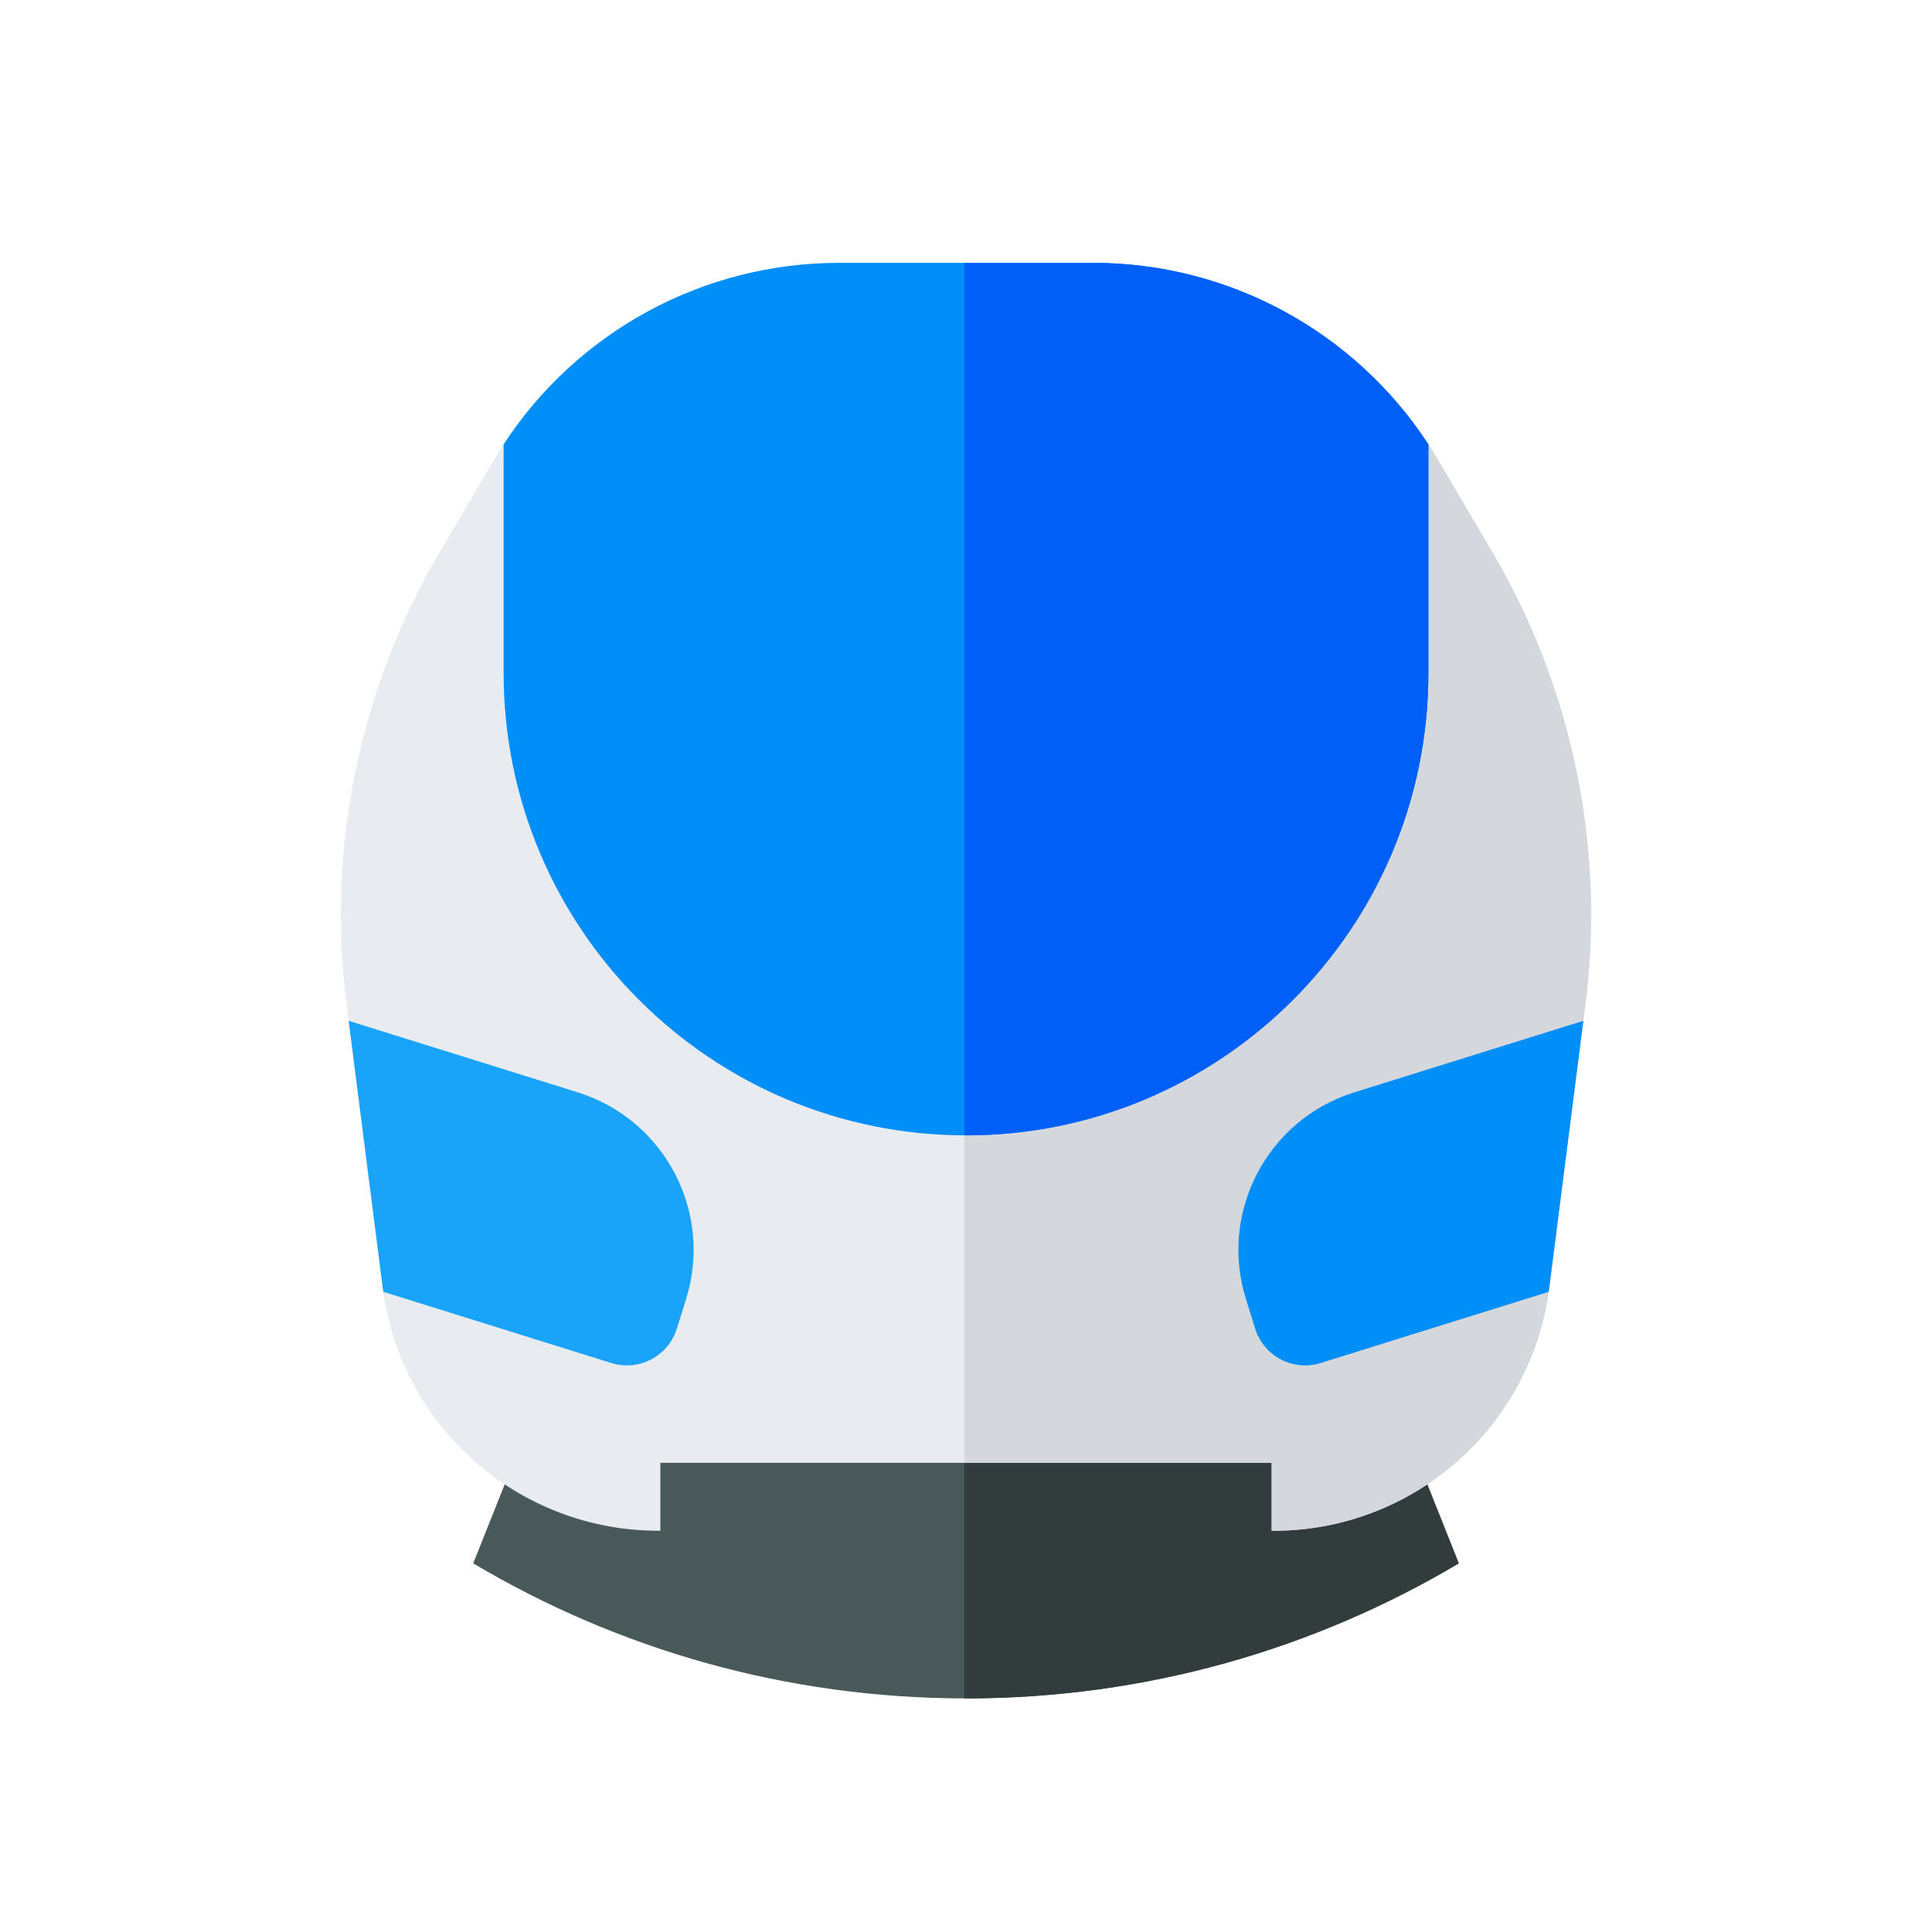
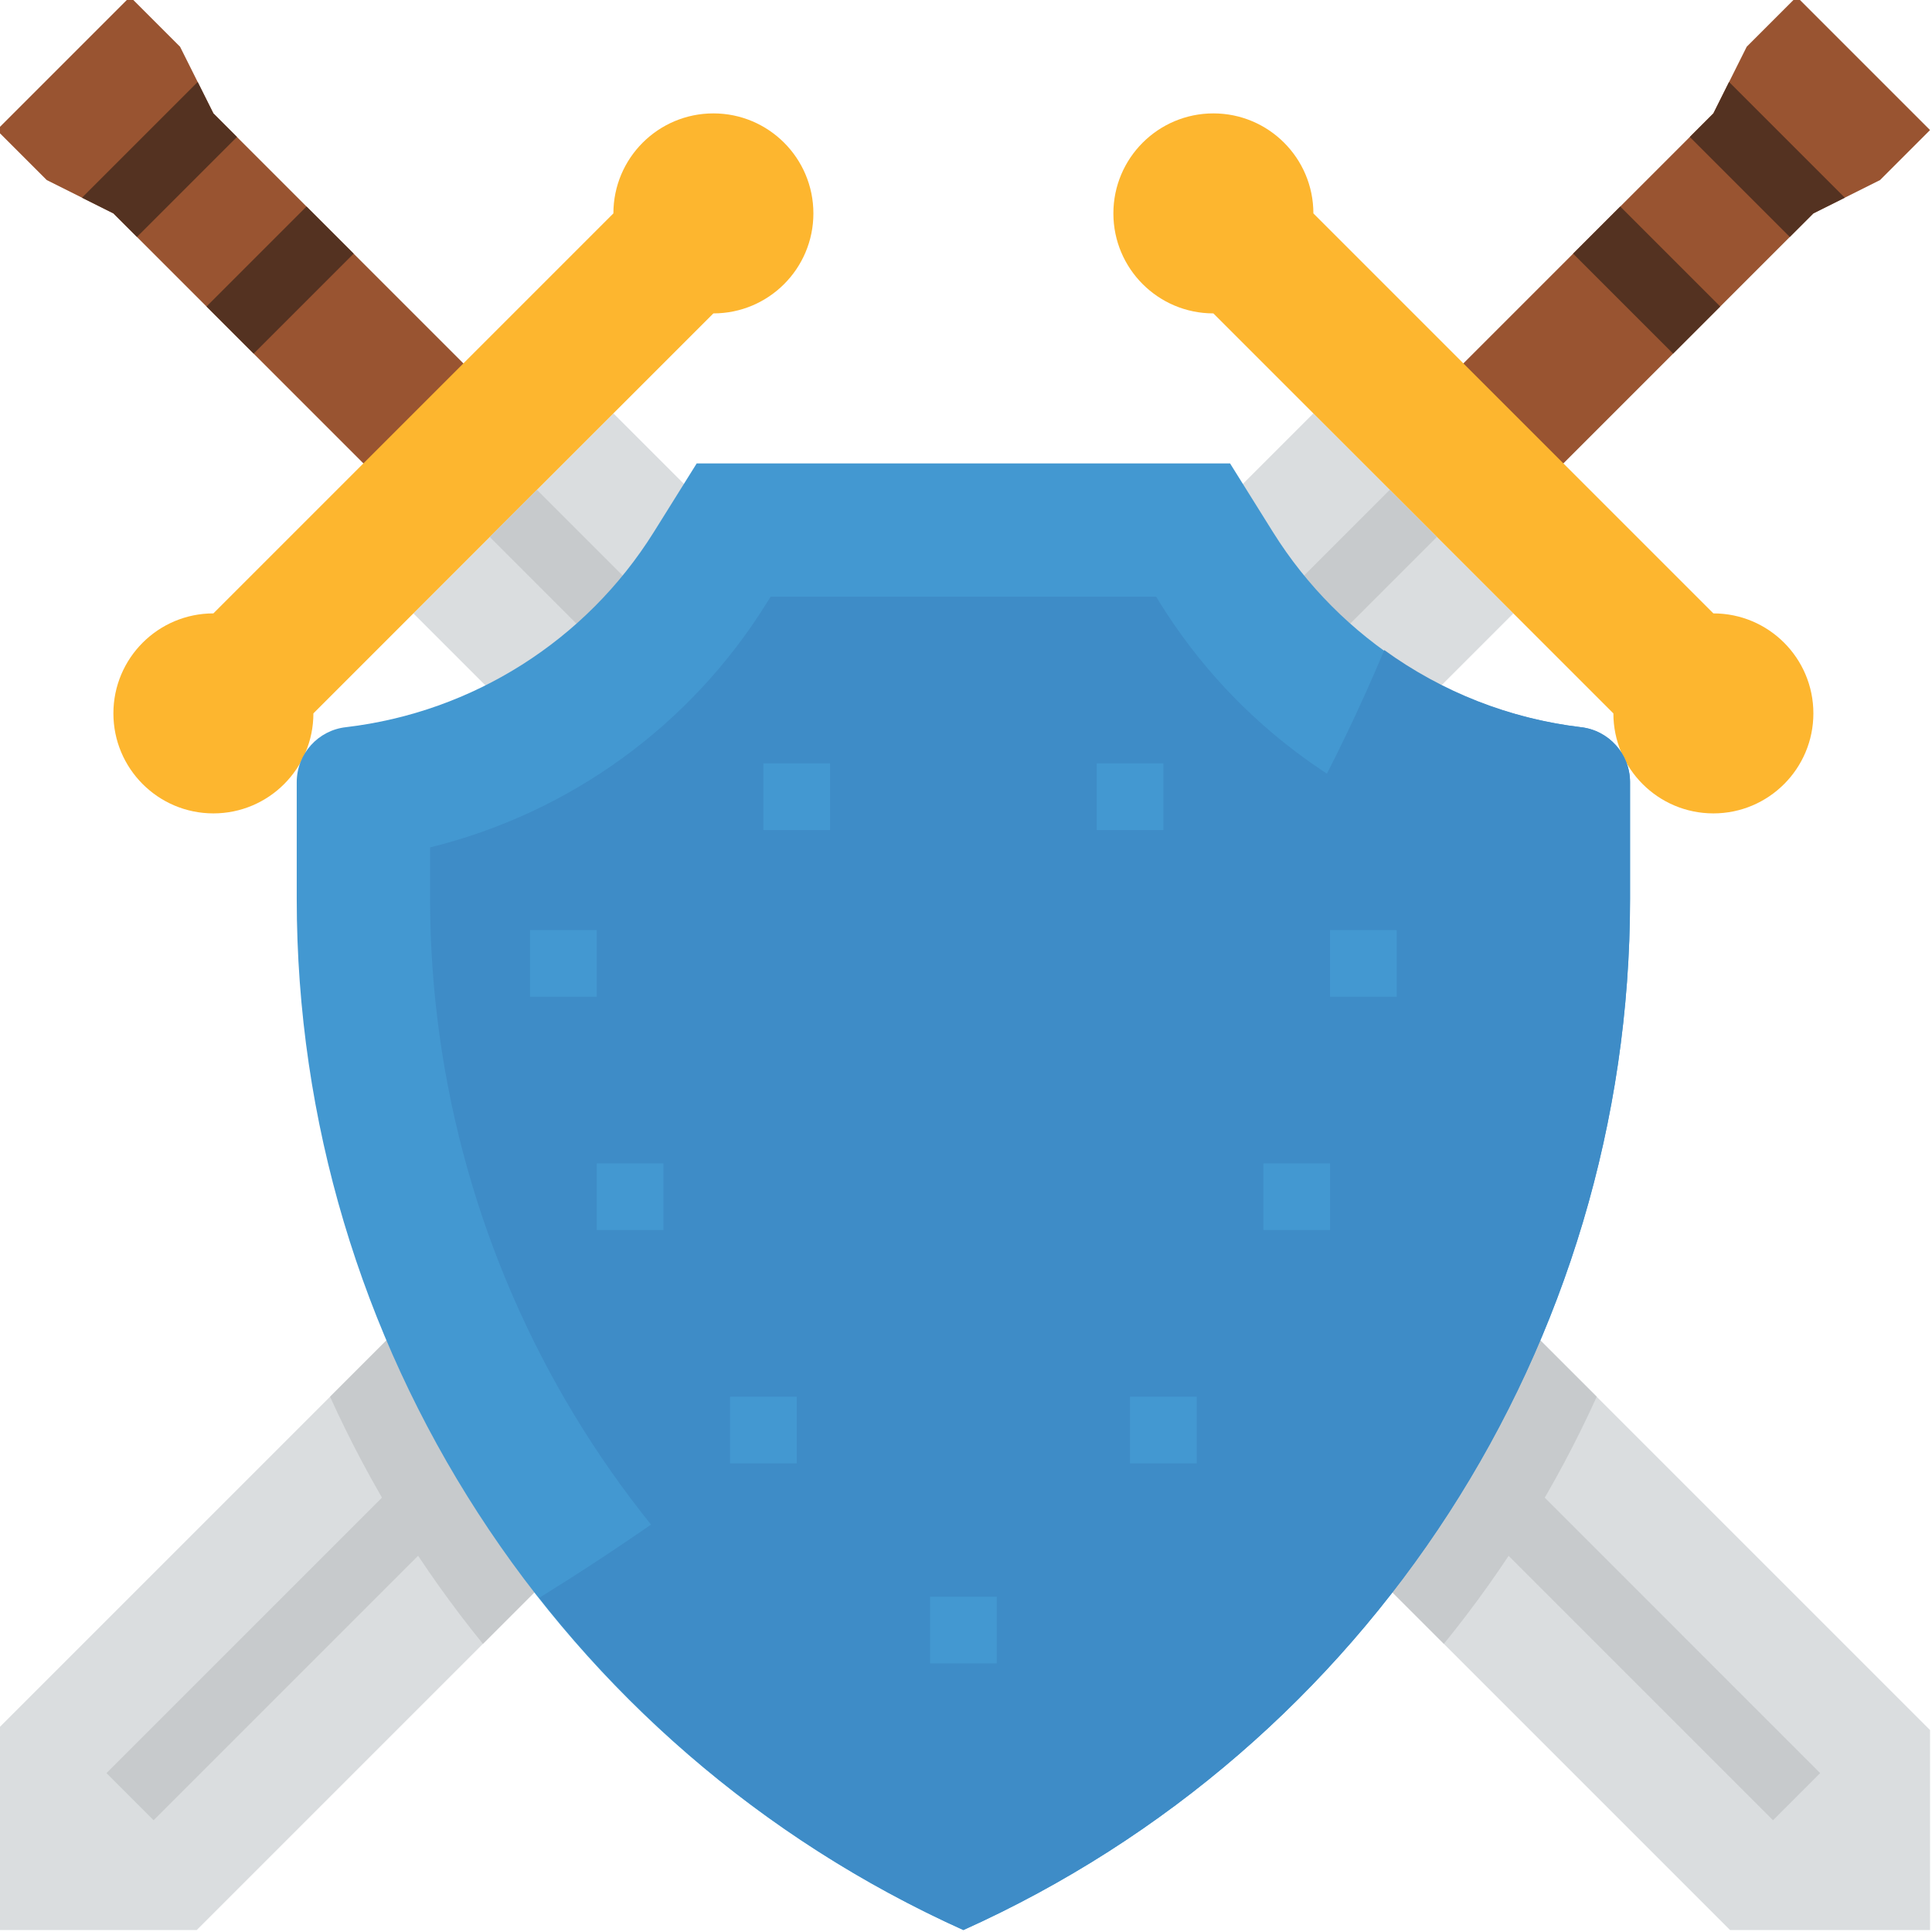
- <svg xmlns="http://www.w3.org/2000/svg" width="512.001" height="512.001">
-   <g>
-     <rect fill="none" id="canvas_background" height="402" width="582" y="-1" x="-1" />
-   </g>
-   <g>
-     <path id="svg_3" fill="#495959" d="m125.412,414.308c38.236,22.723 82.884,35.787 130.589,35.787s92.353,-13.064 130.589,-35.787l-42.696,-107.213l-175.786,0l-42.696,107.213z" />
-     <path id="svg_4" fill="#323C3C" d="m386.59,414.308l-42.696,-107.213l-88.322,0l0,142.996c0.143,0 0.285,0.004 0.429,0.004c47.705,0 92.353,-13.064 130.589,-35.787z" />
-     <path id="svg_7" fill="#e8ebef" d="m395.503,146.353l-14.346,-24.389c-19.06,-32.403 -53.846,-52.298 -91.439,-52.298l-67.433,0c-37.593,0 -72.379,19.895 -91.439,52.298l-14.346,24.389c-21.281,36.178 -29.944,78.399 -24.629,120.034l9.57,74.966c4.693,36.765 35.981,64.313 73.045,64.313l0.515,0l0,-18l162,0l0,18l0.516,0c37.064,0 68.351,-27.547 73.045,-64.313l9.57,-74.966c5.315,-41.634 -3.348,-83.856 -24.629,-120.034z" />
-     <path id="svg_8" fill="#d4d7db" d="m395.503,146.353l-14.346,-24.389c-19.06,-32.403 -53.846,-52.298 -91.439,-52.298l-34.145,0l0,318l81.428,0l0,18l0.516,0c37.064,0 68.351,-27.547 73.045,-64.313l9.57,-74.966c5.315,-41.634 -3.348,-83.856 -24.629,-120.034z" />
-     <path id="svg_9" fill="#008ff9" d="m378.537,178.347l0,-60.581c-19.521,-29.909 -52.882,-48.1 -88.82,-48.1l-67.433,0c-35.937,0 -69.298,18.191 -88.82,48.1l0,60.581c0,67.675 54.861,122.536 122.536,122.536l0,0c67.676,0 122.537,-54.861 122.537,-122.536z" />
-     <path id="svg_10" fill="#005FF7" d="m289.717,69.667l-34.145,0l0,231.211c0.143,0 0.285,0.005 0.428,0.005l0,0c67.675,0 122.536,-54.861 122.536,-122.536l0,-60.581c-19.52,-29.908 -52.881,-48.099 -88.819,-48.099z" />
-     <path id="svg_11" fill="#19A4F9" d="m179.365,352.118l2.452,-7.853c7.2,-23.054 -5.653,-47.58 -28.708,-54.78l-60.711,-18.959l9.042,70.828c0.043,0.333 0.103,0.66 0.15,0.992l60.419,18.868c7.304,2.281 15.075,-1.792 17.356,-9.096z" />
-     <path id="svg_12" fill="#008FF9" d="m410.562,341.354l9.042,-70.828l-60.711,18.959c-23.054,7.2 -35.907,31.725 -28.708,54.78l2.452,7.853c2.281,7.304 10.052,11.377 17.356,9.096l60.419,-18.868c0.046,-0.332 0.107,-0.659 0.15,-0.992z" />
-     <g id="svg_13" />
-     <g id="svg_14" />
-     <g id="svg_15" />
-     <g id="svg_16" />
-     <g id="svg_17" />
-     <g id="svg_18" />
-     <g id="svg_19" />
-     <g id="svg_20" />
-     <g id="svg_21" />
-     <g id="svg_22" />
-     <g id="svg_23" />
-     <g id="svg_24" />
-     <g id="svg_25" />
-     <g id="svg_26" />
-     <g id="svg_27" />
+ <svg xmlns="http://www.w3.org/2000/svg" height="591.6pt" version="1.1" viewBox="1 1 591.6 591.6" width="591.6pt">
+   <g id="surface1">
+     <path d="M 592 530.758 L 592 592 L 530.758 592 L 127.586 188.828 L 188.828 127.586 Z M 592 530.758 " style=" stroke:none;fill-rule:nonzero;fill:rgb(85.49%,86.667%,87.451%);fill-opacity:1;" />
+     <path d="M 0 40.828 L 15.309 56.137 L 35.723 66.344 L 122.484 153.102 L 153.102 122.484 L 66.344 35.723 L 56.137 15.309 L 40.828 0 Z M 0 40.828 " style=" stroke:none;fill-rule:nonzero;fill:rgb(60%,32.941%,19.216%);fill-opacity:1;" />
+     <path d="M 188.828 66.344 L 66.344 188.828 C 49.434 188.828 35.723 202.535 35.723 219.449 C 35.723 236.359 49.434 250.07 66.344 250.07 C 83.258 250.07 96.965 236.359 96.965 219.449 L 219.449 96.965 C 236.359 96.965 250.07 83.258 250.07 66.344 C 250.07 49.434 236.359 35.723 219.449 35.723 C 202.535 35.723 188.828 49.434 188.828 66.344 Z M 188.828 66.344 " style=" stroke:none;fill-rule:nonzero;fill:rgb(99.216%,71.373%,18.431%);fill-opacity:1;" />
+     <path d="M 150.973 165.426 L 165.41 150.988 L 558.363 543.945 L 543.93 558.383 Z M 150.973 165.426 " style=" stroke:none;fill-rule:nonzero;fill:rgb(78.039%,79.216%,80%);fill-opacity:1;" />
+     <path d="M 35.723 66.344 L 42.941 73.562 L 73.562 42.941 L 66.344 35.723 L 61.539 26.098 L 26.098 61.539 Z M 35.723 66.344 " style=" stroke:none;fill-rule:nonzero;fill:rgb(32.941%,19.608%,12.941%);fill-opacity:1;" />
+     <path d="M 64.238 94.855 L 94.859 64.23 L 109.293 78.668 L 78.672 109.289 Z M 64.238 94.855 " style=" stroke:none;fill-rule:nonzero;fill:rgb(32.941%,19.608%,12.941%);fill-opacity:1;" />
+     <path d="M 472.508 411.266 C 460.84 438.867 445.633 464.832 427.273 488.512 L 443.125 504.363 C 461.914 481.258 477.652 455.82 489.934 428.691 Z M 472.508 411.266 " style=" stroke:none;fill-rule:nonzero;fill:rgb(78.039%,79.216%,80%);fill-opacity:1;" />
+     <path d="M 0 530.758 L 0 592 L 61.242 592 L 464.414 188.828 L 403.172 127.586 Z M 0 530.758 " style=" stroke:none;fill-rule:nonzero;fill:rgb(85.49%,86.667%,87.451%);fill-opacity:1;" />
+     <path d="M 592 40.828 L 576.691 56.137 L 556.277 66.344 L 469.516 153.102 L 438.898 122.484 L 525.656 35.723 L 535.863 15.309 L 551.172 0 Z M 592 40.828 " style=" stroke:none;fill-rule:nonzero;fill:rgb(60%,32.941%,19.216%);fill-opacity:1;" />
+     <path d="M 403.172 66.344 L 525.656 188.828 C 542.566 188.828 556.277 202.535 556.277 219.449 C 556.277 236.359 542.566 250.07 525.656 250.07 C 508.742 250.07 495.035 236.359 495.035 219.449 L 372.551 96.965 C 355.641 96.965 341.93 83.258 341.93 66.344 C 341.93 49.434 355.641 35.723 372.551 35.723 C 389.465 35.723 403.172 49.434 403.172 66.344 Z M 403.172 66.344 " style=" stroke:none;fill-rule:nonzero;fill:rgb(99.216%,71.373%,18.431%);fill-opacity:1;" />
+     <path d="M 33.602 543.949 L 426.559 150.992 L 440.992 165.426 L 48.035 558.383 Z M 33.602 543.949 " style=" stroke:none;fill-rule:nonzero;fill:rgb(78.039%,79.216%,80%);fill-opacity:1;" />
+     <path d="M 556.277 66.344 L 549.059 73.562 L 518.438 42.941 L 525.656 35.723 L 530.461 26.098 L 565.902 61.539 Z M 556.277 66.344 " style=" stroke:none;fill-rule:nonzero;fill:rgb(32.941%,19.608%,12.941%);fill-opacity:1;" />
+     <path d="M 482.703 78.668 L 497.137 64.234 L 527.758 94.855 L 513.324 109.289 Z M 482.703 78.668 " style=" stroke:none;fill-rule:nonzero;fill:rgb(32.941%,19.608%,12.941%);fill-opacity:1;" />
+     <path d="M 119.492 411.266 C 131.16 438.867 146.367 464.832 164.727 488.512 L 148.875 504.363 C 130.086 481.254 114.348 455.82 102.07 428.691 Z M 119.492 411.266 " style=" stroke:none;fill-rule:nonzero;fill:rgb(78.039%,79.216%,80%);fill-opacity:1;" />
+     <path d="M 296 592 C 171.762 536.098 91.863 412.523 91.863 276.281 L 91.863 240.453 C 91.895 231.82 98.406 224.594 106.988 223.664 C 145.816 219.07 180.457 197.117 201.18 163.965 L 214.344 142.898 L 377.656 142.898 L 390.82 163.965 C 411.543 197.117 446.184 219.07 485.012 223.664 C 493.594 224.594 500.109 231.82 500.137 240.453 L 500.137 276.281 C 500.137 412.523 420.238 536.098 296 592 Z M 296 592 " style=" stroke:none;fill-rule:nonzero;fill:rgb(26.275%,59.608%,81.961%);fill-opacity:1;" />
+     <path d="M 485.012 223.664 C 463.293 221.031 442.594 212.906 424.883 200.055 C 366.703 338.961 261.062 431.445 166.148 490.27 C 200.586 534.168 245.141 569.066 296 592 C 420.238 536.098 500.137 412.523 500.137 276.281 L 500.137 240.453 C 500.105 231.82 493.594 224.594 485.012 223.664 Z M 485.012 223.664 " style=" stroke:none;fill-rule:nonzero;fill:rgb(24.314%,54.902%,78.039%);fill-opacity:1;" />
+     <path d="M 296 546.609 C 195.668 493.738 132.812 389.699 132.691 276.281 L 132.691 260.48 C 175.52 249.957 212.527 223.082 235.781 185.613 L 236.973 183.723 L 355.027 183.723 L 356.191 185.613 C 379.461 223.082 416.473 249.957 459.309 260.48 L 459.309 276.281 C 459.188 389.699 396.332 493.738 296 546.609 Z M 296 546.609 " style=" stroke:none;fill-rule:nonzero;fill:rgb(24.314%,54.902%,78.039%);fill-opacity:1;" />
+     <path d="M 163.309 285.793 L 183.723 285.793 L 183.723 306.207 L 163.309 306.207 Z M 163.309 285.793 " style=" stroke:none;fill-rule:nonzero;fill:rgb(26.275%,59.608%,81.961%);fill-opacity:1;" />
+     <path d="M 234.758 234.758 L 255.172 234.758 L 255.172 255.172 L 234.758 255.172 Z M 234.758 234.758 " style=" stroke:none;fill-rule:nonzero;fill:rgb(26.275%,59.608%,81.961%);fill-opacity:1;" />
+     <path d="M 336.828 234.758 L 357.242 234.758 L 357.242 255.172 L 336.828 255.172 Z M 336.828 234.758 " style=" stroke:none;fill-rule:nonzero;fill:rgb(26.275%,59.608%,81.961%);fill-opacity:1;" />
+     <path d="M 285.793 489.93 L 306.207 489.93 L 306.207 510.344 L 285.793 510.344 Z M 285.793 489.93 " style=" stroke:none;fill-rule:nonzero;fill:rgb(26.275%,59.608%,81.961%);fill-opacity:1;" />
+     <path d="M 183.723 357.242 L 204.137 357.242 L 204.137 377.656 L 183.723 377.656 Z M 183.723 357.242 " style=" stroke:none;fill-rule:nonzero;fill:rgb(26.275%,59.608%,81.961%);fill-opacity:1;" />
+     <path d="M 224.551 428.691 L 244.965 428.691 L 244.965 449.102 L 224.551 449.102 Z M 224.551 428.691 " style=" stroke:none;fill-rule:nonzero;fill:rgb(26.275%,59.608%,81.961%);fill-opacity:1;" />
+     <path d="M 408.277 285.793 L 428.691 285.793 L 428.691 306.207 L 408.277 306.207 Z M 408.277 285.793 " style=" stroke:none;fill-rule:nonzero;fill:rgb(26.275%,59.608%,81.961%);fill-opacity:1;" />
+     <path d="M 387.863 357.242 L 408.277 357.242 L 408.277 377.656 L 387.863 377.656 Z M 387.863 357.242 " style=" stroke:none;fill-rule:nonzero;fill:rgb(26.275%,59.608%,81.961%);fill-opacity:1;" />
+     <path d="M 347.035 428.691 L 367.449 428.691 L 367.449 449.102 L 347.035 449.102 Z M 347.035 428.691 " style=" stroke:none;fill-rule:nonzero;fill:rgb(26.275%,59.608%,81.961%);fill-opacity:1;" />
  </g>
</svg>
